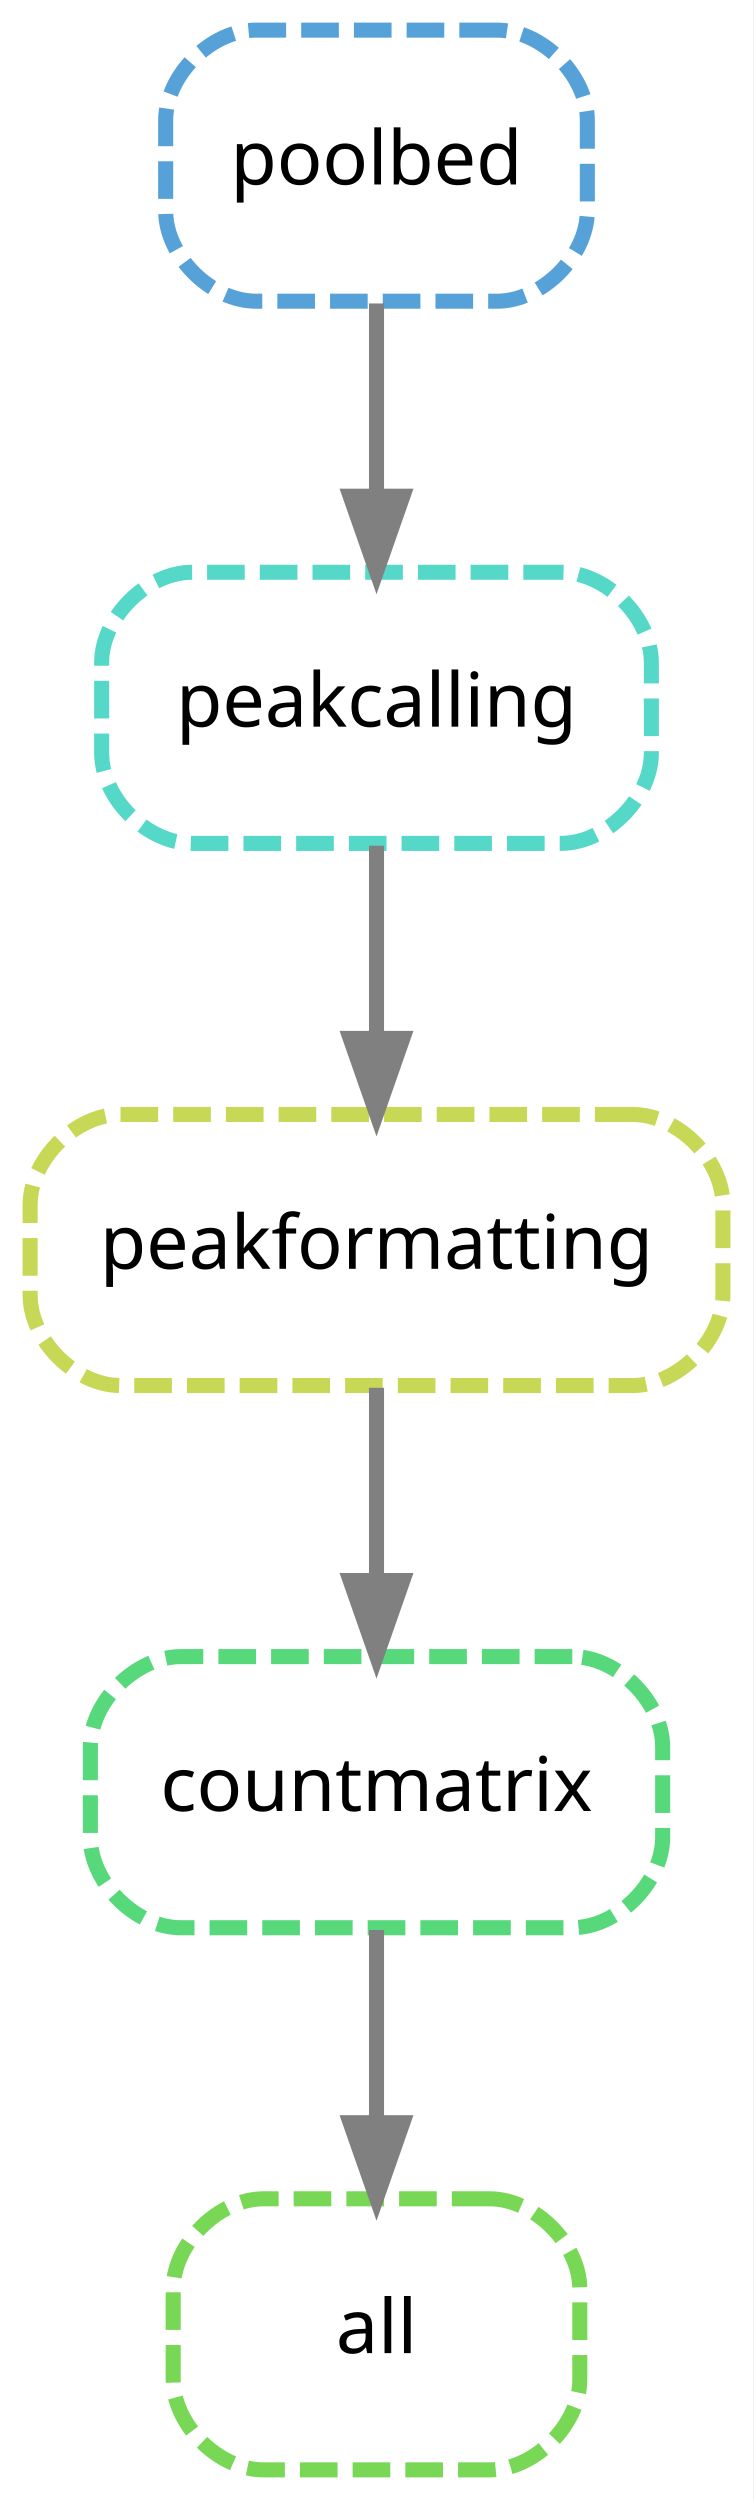
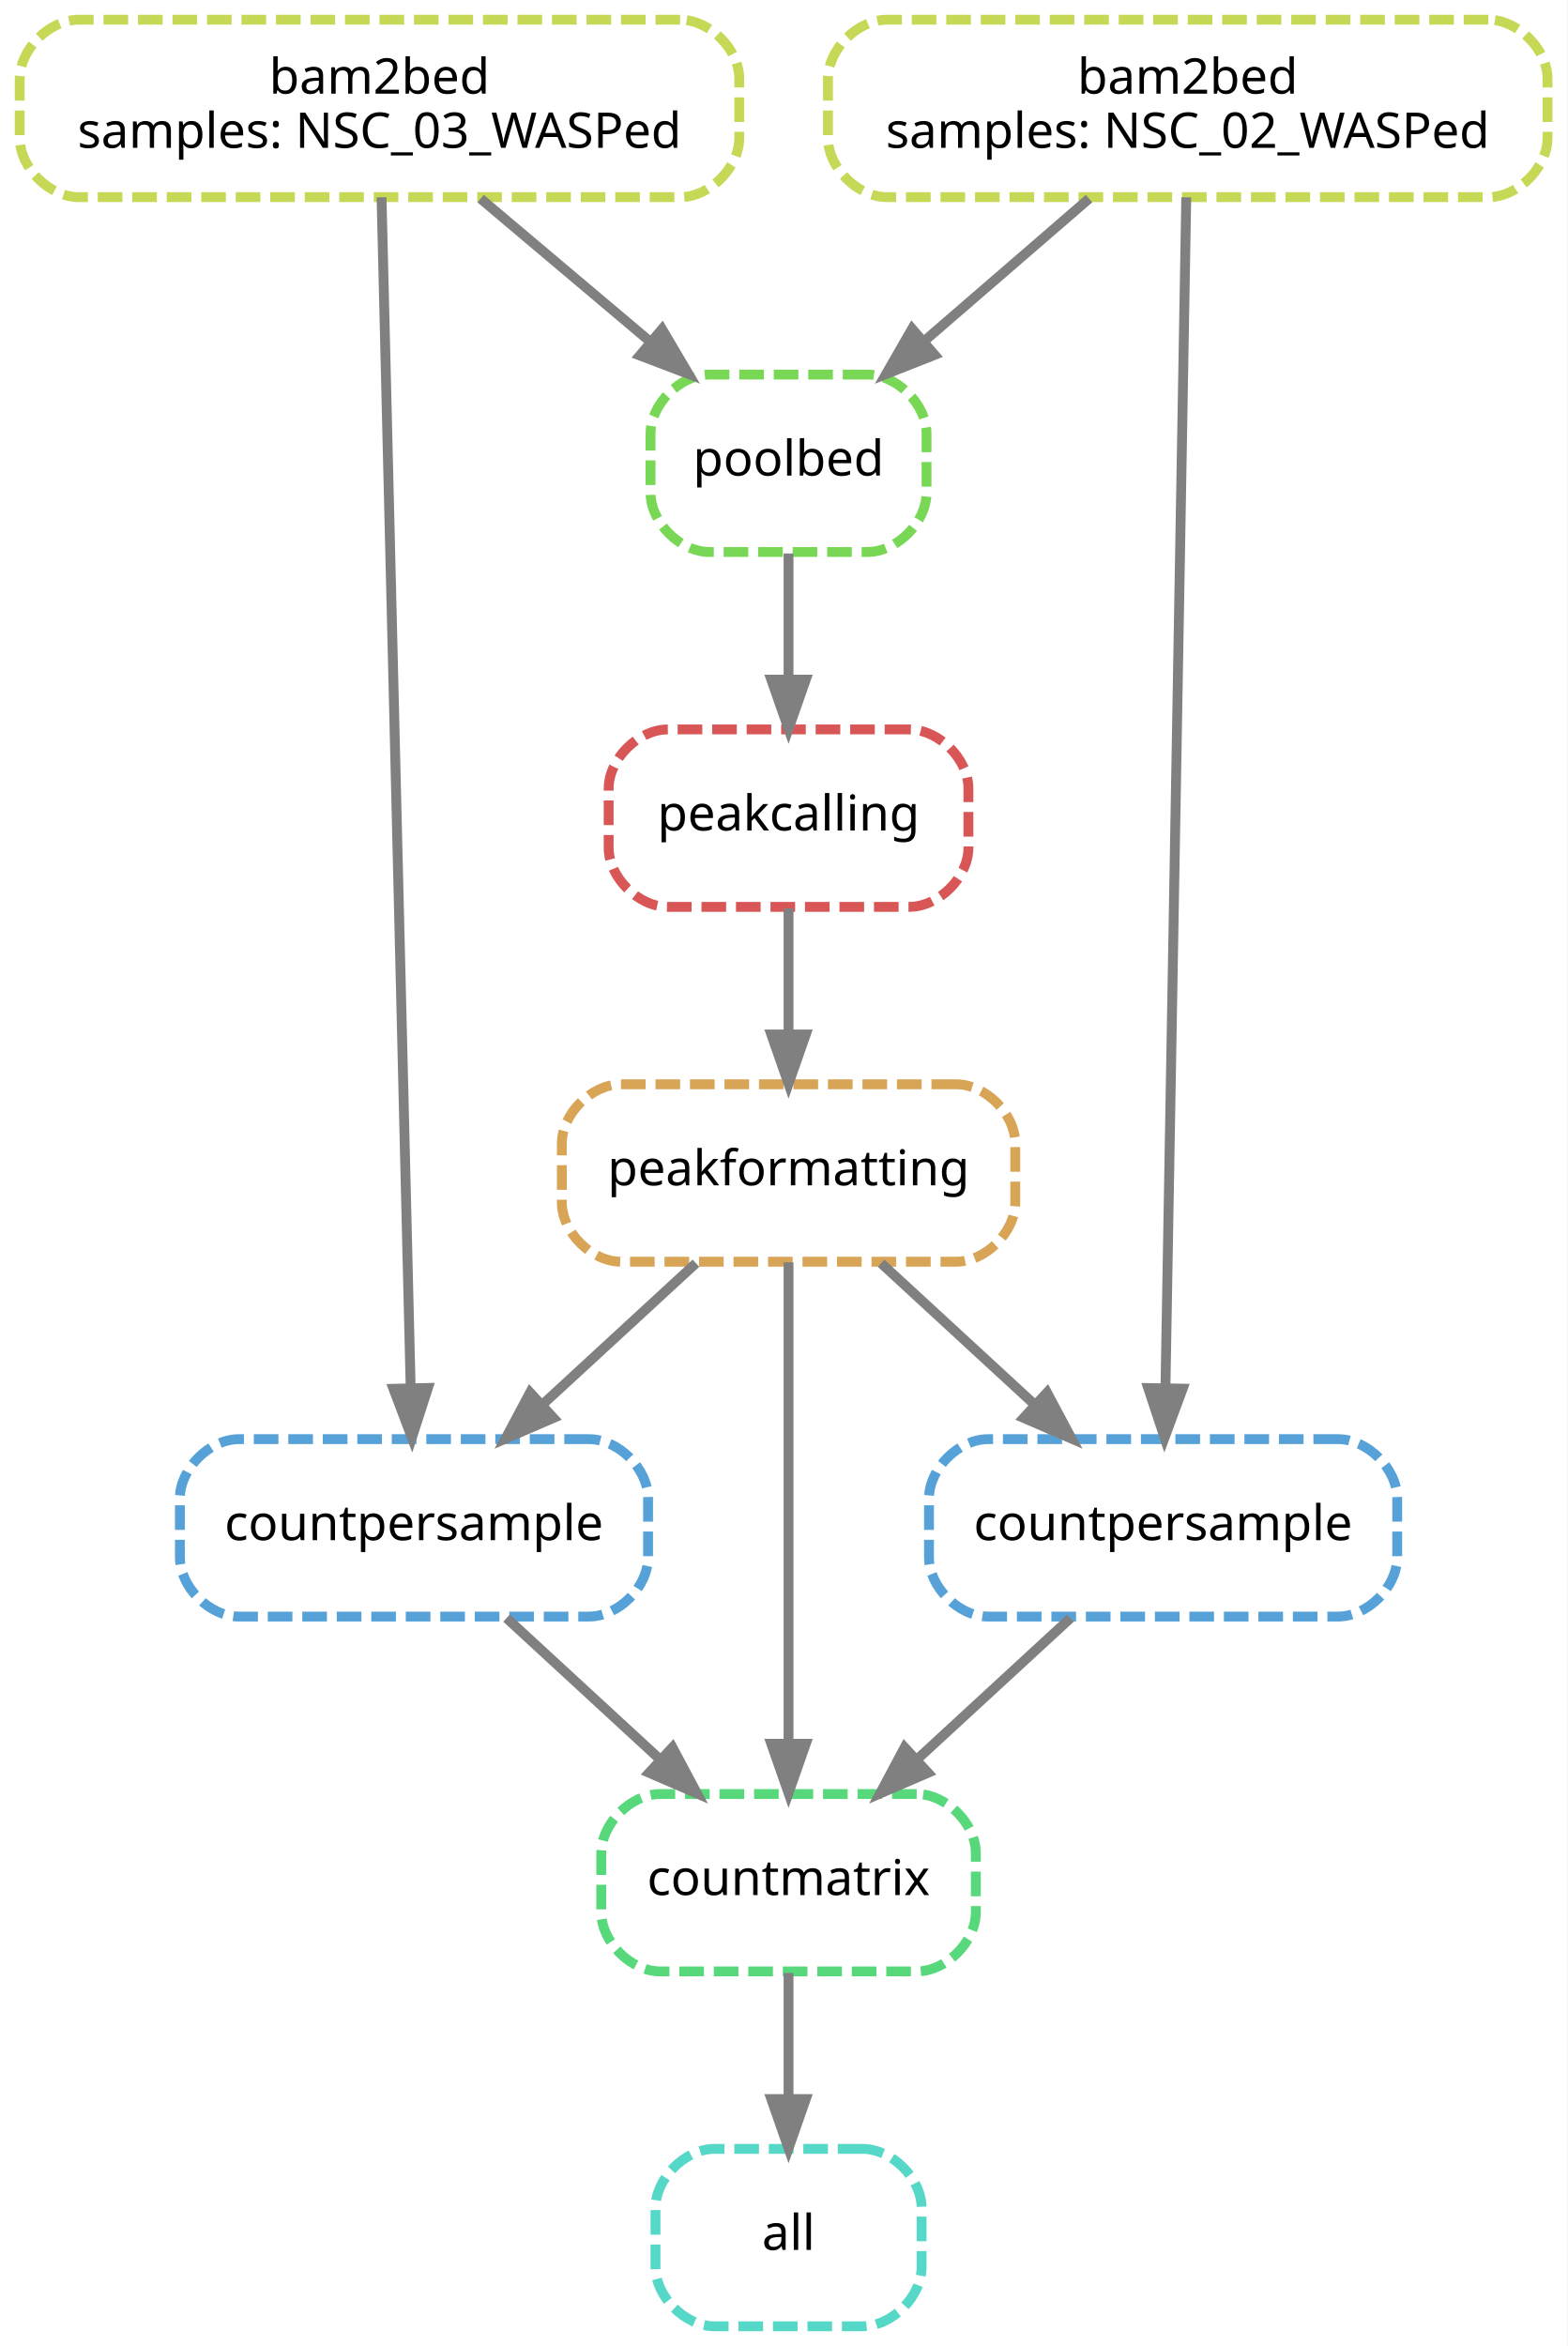
- <svg xmlns="http://www.w3.org/2000/svg" width="100pt" height="332pt" viewBox="0.00 0.00 100.00 332.00">
-   <g id="graph0" class="graph" transform="scale(1 1) rotate(0) translate(4 328)">
-     <polygon fill="white" stroke="none" points="-4,4 -4,-328 96,-328 96,4 -4,4" />
+ <svg xmlns="http://www.w3.org/2000/svg" width="318pt" height="476pt" viewBox="0.00 0.00 318.00 476.00">
+   <g id="graph0" class="graph" transform="scale(1 1) rotate(0) translate(4 472)">
+     <polygon fill="white" stroke="none" points="-4,4 -4,-472 314,-472 314,4 -4,4" />
    <g id="node1" class="node">
-       <path fill="none" stroke="#78d856" stroke-width="2" stroke-dasharray="5,2" d="M61,-36C61,-36 31,-36 31,-36 25,-36 19,-30 19,-24 19,-24 19,-12 19,-12 19,-6 25,-0 31,-0 31,-0 61,-0 61,-0 67,-0 73,-6 73,-12 73,-12 73,-24 73,-24 73,-30 67,-36 61,-36" />
-       <text text-anchor="middle" x="46" y="-15.5" font-family="sans" font-size="10.00">all</text>
+       <path fill="none" stroke="#56d8c9" stroke-width="2" stroke-dasharray="5,2" d="M171,-36C171,-36 141,-36 141,-36 135,-36 129,-30 129,-24 129,-24 129,-12 129,-12 129,-6 135,-0 141,-0 141,-0 171,-0 171,-0 177,-0 183,-6 183,-12 183,-12 183,-24 183,-24 183,-30 177,-36 171,-36" />
+       <text text-anchor="middle" x="156" y="-15.5" font-family="sans" font-size="10.00">all</text>
    </g>
    <g id="node2" class="node">
-       <path fill="none" stroke="#56d87b" stroke-width="2" stroke-dasharray="5,2" d="M72,-108C72,-108 20,-108 20,-108 14,-108 8,-102 8,-96 8,-96 8,-84 8,-84 8,-78 14,-72 20,-72 20,-72 72,-72 72,-72 78,-72 84,-78 84,-84 84,-84 84,-96 84,-96 84,-102 78,-108 72,-108" />
-       <text text-anchor="middle" x="46" y="-87.5" font-family="sans" font-size="10.00">countmatrix</text>
+       <path fill="none" stroke="#56d87b" stroke-width="2" stroke-dasharray="5,2" d="M182,-108C182,-108 130,-108 130,-108 124,-108 118,-102 118,-96 118,-96 118,-84 118,-84 118,-78 124,-72 130,-72 130,-72 182,-72 182,-72 188,-72 194,-78 194,-84 194,-84 194,-96 194,-96 194,-102 188,-108 182,-108" />
+       <text text-anchor="middle" x="156" y="-87.5" font-family="sans" font-size="10.00">countmatrix</text>
    </g>
    <g id="edge1" class="edge">
-       <path fill="none" stroke="grey" stroke-width="2" d="M46,-71.697C46,-63.983 46,-54.712 46,-46.112" />
-       <polygon fill="grey" stroke="grey" stroke-width="2" points="49.5,-46.104 46,-36.104 42.5,-46.104 49.5,-46.104" />
+       <path fill="none" stroke="grey" stroke-width="2" d="M156,-71.697C156,-63.983 156,-54.712 156,-46.112" />
+       <polygon fill="grey" stroke="grey" stroke-width="2" points="159.5,-46.104 156,-36.104 152.5,-46.104 159.5,-46.104" />
    </g>
    <g id="node3" class="node">
-       <path fill="none" stroke="#c6d856" stroke-width="2" stroke-dasharray="5,2" d="M80,-180C80,-180 12,-180 12,-180 6,-180 0,-174 0,-168 0,-168 0,-156 0,-156 0,-150 6,-144 12,-144 12,-144 80,-144 80,-144 86,-144 92,-150 92,-156 92,-156 92,-168 92,-168 92,-174 86,-180 80,-180" />
-       <text text-anchor="middle" x="46" y="-159.5" font-family="sans" font-size="10.00">peakformatting</text>
+       <path fill="none" stroke="#d8a456" stroke-width="2" stroke-dasharray="5,2" d="M190,-252C190,-252 122,-252 122,-252 116,-252 110,-246 110,-240 110,-240 110,-228 110,-228 110,-222 116,-216 122,-216 122,-216 190,-216 190,-216 196,-216 202,-222 202,-228 202,-228 202,-240 202,-240 202,-246 196,-252 190,-252" />
+       <text text-anchor="middle" x="156" y="-231.5" font-family="sans" font-size="10.00">peakformatting</text>
    </g>
    <g id="edge2" class="edge">
-       <path fill="none" stroke="grey" stroke-width="2" d="M46,-143.697C46,-135.983 46,-126.712 46,-118.112" />
-       <polygon fill="grey" stroke="grey" stroke-width="2" points="49.5,-118.104 46,-108.104 42.5,-118.104 49.5,-118.104" />
+       <path fill="none" stroke="grey" stroke-width="2" d="M156,-215.871C156,-191.67 156,-147.211 156,-118.393" />
+       <polygon fill="grey" stroke="grey" stroke-width="2" points="159.5,-118.189 156,-108.189 152.5,-118.189 159.5,-118.189" />
    </g>
    <g id="node4" class="node">
-       <path fill="none" stroke="#56d8c9" stroke-width="2" stroke-dasharray="5,2" d="M70.5,-252C70.5,-252 21.5,-252 21.5,-252 15.5,-252 9.5,-246 9.5,-240 9.5,-240 9.5,-228 9.5,-228 9.5,-222 15.5,-216 21.5,-216 21.5,-216 70.5,-216 70.5,-216 76.5,-216 82.5,-222 82.5,-228 82.5,-228 82.5,-240 82.5,-240 82.5,-246 76.5,-252 70.5,-252" />
-       <text text-anchor="middle" x="46" y="-231.5" font-family="sans" font-size="10.00">peakcalling</text>
+       <path fill="none" stroke="#56a2d8" stroke-width="2" stroke-dasharray="5,2" d="M115.5,-180C115.5,-180 44.5,-180 44.5,-180 38.5,-180 32.5,-174 32.5,-168 32.5,-168 32.5,-156 32.5,-156 32.5,-150 38.5,-144 44.5,-144 44.5,-144 115.5,-144 115.5,-144 121.5,-144 127.5,-150 127.5,-156 127.5,-156 127.5,-168 127.5,-168 127.5,-174 121.5,-180 115.5,-180" />
+       <text text-anchor="middle" x="80" y="-159.5" font-family="sans" font-size="10.00">countpersample</text>
+     </g>
+     <g id="edge6" class="edge">
+       <path fill="none" stroke="grey" stroke-width="2" d="M137.213,-215.697C127.826,-207.05 116.316,-196.449 106.087,-187.027" />
+       <polygon fill="grey" stroke="grey" stroke-width="2" points="108.297,-184.305 98.57,-180.104 103.555,-189.454 108.297,-184.305" />
+     </g>
+     <g id="node5" class="node">
+       <path fill="none" stroke="#56a2d8" stroke-width="2" stroke-dasharray="5,2" d="M267.5,-180C267.5,-180 196.5,-180 196.5,-180 190.5,-180 184.5,-174 184.5,-168 184.5,-168 184.5,-156 184.5,-156 184.5,-150 190.5,-144 196.5,-144 196.5,-144 267.5,-144 267.5,-144 273.5,-144 279.5,-150 279.5,-156 279.5,-156 279.5,-168 279.5,-168 279.5,-174 273.5,-180 267.5,-180" />
+       <text text-anchor="middle" x="232" y="-159.5" font-family="sans" font-size="10.00">countpersample</text>
+     </g>
+     <g id="edge8" class="edge">
+       <path fill="none" stroke="grey" stroke-width="2" d="M174.787,-215.697C184.174,-207.05 195.684,-196.449 205.913,-187.027" />
+       <polygon fill="grey" stroke="grey" stroke-width="2" points="208.445,-189.454 213.43,-180.104 203.703,-184.305 208.445,-189.454" />
    </g>
    <g id="edge3" class="edge">
-       <path fill="none" stroke="grey" stroke-width="2" d="M46,-215.697C46,-207.983 46,-198.712 46,-190.112" />
-       <polygon fill="grey" stroke="grey" stroke-width="2" points="49.5,-190.104 46,-180.104 42.5,-190.104 49.5,-190.104" />
-     </g>
-     <g id="node5" class="node">
-       <path fill="none" stroke="#56a2d8" stroke-width="2" stroke-dasharray="5,2" d="M62,-324C62,-324 30,-324 30,-324 24,-324 18,-318 18,-312 18,-312 18,-300 18,-300 18,-294 24,-288 30,-288 30,-288 62,-288 62,-288 68,-288 74,-294 74,-300 74,-300 74,-312 74,-312 74,-318 68,-324 62,-324" />
-       <text text-anchor="middle" x="46" y="-303.5" font-family="sans" font-size="10.00">poolbed</text>
+       <path fill="none" stroke="grey" stroke-width="2" d="M98.787,-143.697C108.174,-135.05 119.684,-124.449 129.913,-115.027" />
+       <polygon fill="grey" stroke="grey" stroke-width="2" points="132.445,-117.454 137.43,-108.104 127.703,-112.305 132.445,-117.454" />
    </g>
    <g id="edge4" class="edge">
-       <path fill="none" stroke="grey" stroke-width="2" d="M46,-287.697C46,-279.983 46,-270.712 46,-262.112" />
-       <polygon fill="grey" stroke="grey" stroke-width="2" points="49.5,-262.104 46,-252.104 42.5,-262.104 49.5,-262.104" />
+       <path fill="none" stroke="grey" stroke-width="2" d="M213.213,-143.697C203.826,-135.05 192.316,-124.449 182.087,-115.027" />
+       <polygon fill="grey" stroke="grey" stroke-width="2" points="184.297,-112.305 174.57,-108.104 179.555,-117.454 184.297,-112.305" />
+     </g>
+     <g id="node6" class="node">
+       <path fill="none" stroke="#d85656" stroke-width="2" stroke-dasharray="5,2" d="M180.5,-324C180.5,-324 131.5,-324 131.5,-324 125.5,-324 119.5,-318 119.5,-312 119.5,-312 119.5,-300 119.5,-300 119.5,-294 125.5,-288 131.5,-288 131.5,-288 180.5,-288 180.5,-288 186.5,-288 192.5,-294 192.5,-300 192.5,-300 192.5,-312 192.5,-312 192.5,-318 186.5,-324 180.5,-324" />
+       <text text-anchor="middle" x="156" y="-303.5" font-family="sans" font-size="10.00">peakcalling</text>
+     </g>
+     <g id="edge5" class="edge">
+       <path fill="none" stroke="grey" stroke-width="2" d="M156,-287.697C156,-279.983 156,-270.712 156,-262.112" />
+       <polygon fill="grey" stroke="grey" stroke-width="2" points="159.5,-262.104 156,-252.104 152.5,-262.104 159.5,-262.104" />
+     </g>
+     <g id="node7" class="node">
+       <path fill="none" stroke="#c6d856" stroke-width="2" stroke-dasharray="5,2" d="M134,-468C134,-468 12,-468 12,-468 6,-468 0,-462 0,-456 0,-456 0,-444 0,-444 0,-438 6,-432 12,-432 12,-432 134,-432 134,-432 140,-432 146,-438 146,-444 146,-444 146,-456 146,-456 146,-462 140,-468 134,-468" />
+       <text text-anchor="middle" x="73" y="-453" font-family="sans" font-size="10.00">bam2bed</text>
+       <text text-anchor="middle" x="73" y="-442" font-family="sans" font-size="10.00">samples: NSC_03_WASPed</text>
+     </g>
+     <g id="edge7" class="edge">
+       <path fill="none" stroke="grey" stroke-width="2" d="M73.417,-431.966C74.584,-384.291 77.891,-249.185 79.324,-190.63" />
+       <polygon fill="grey" stroke="grey" stroke-width="2" points="82.831,-190.389 79.576,-180.306 75.833,-190.218 82.831,-190.389" />
+     </g>
+     <g id="node9" class="node">
+       <path fill="none" stroke="#78d856" stroke-width="2" stroke-dasharray="5,2" d="M172,-396C172,-396 140,-396 140,-396 134,-396 128,-390 128,-384 128,-384 128,-372 128,-372 128,-366 134,-360 140,-360 140,-360 172,-360 172,-360 178,-360 184,-366 184,-372 184,-372 184,-384 184,-384 184,-390 178,-396 172,-396" />
+       <text text-anchor="middle" x="156" y="-375.5" font-family="sans" font-size="10.00">poolbed</text>
+     </g>
+     <g id="edge11" class="edge">
+       <path fill="none" stroke="grey" stroke-width="2" d="M93.517,-431.697C103.869,-422.965 116.586,-412.24 127.839,-402.75" />
+       <polygon fill="grey" stroke="grey" stroke-width="2" points="130.331,-405.227 135.719,-396.104 125.818,-399.876 130.331,-405.227" />
+     </g>
+     <g id="node8" class="node">
+       <path fill="none" stroke="#c6d856" stroke-width="2" stroke-dasharray="5,2" d="M298,-468C298,-468 176,-468 176,-468 170,-468 164,-462 164,-456 164,-456 164,-444 164,-444 164,-438 170,-432 176,-432 176,-432 298,-432 298,-432 304,-432 310,-438 310,-444 310,-444 310,-456 310,-456 310,-462 304,-468 298,-468" />
+       <text text-anchor="middle" x="237" y="-453" font-family="sans" font-size="10.00">bam2bed</text>
+       <text text-anchor="middle" x="237" y="-442" font-family="sans" font-size="10.00">samples: NSC_02_WASPed</text>
+     </g>
+     <g id="edge9" class="edge">
+       <path fill="none" stroke="grey" stroke-width="2" d="M236.702,-431.966C235.869,-384.291 233.507,-249.185 232.483,-190.63" />
+       <polygon fill="grey" stroke="grey" stroke-width="2" points="235.977,-190.244 232.303,-180.306 228.978,-190.366 235.977,-190.244" />
+     </g>
+     <g id="edge12" class="edge">
+       <path fill="none" stroke="grey" stroke-width="2" d="M216.978,-431.697C206.874,-422.965 194.464,-412.24 183.482,-402.75" />
+       <polygon fill="grey" stroke="grey" stroke-width="2" points="185.647,-399.995 175.792,-396.104 181.07,-405.291 185.647,-399.995" />
+     </g>
+     <g id="edge10" class="edge">
+       <path fill="none" stroke="grey" stroke-width="2" d="M156,-359.697C156,-351.983 156,-342.712 156,-334.112" />
+       <polygon fill="grey" stroke="grey" stroke-width="2" points="159.5,-334.104 156,-324.104 152.5,-334.104 159.5,-334.104" />
    </g>
  </g>
</svg>
